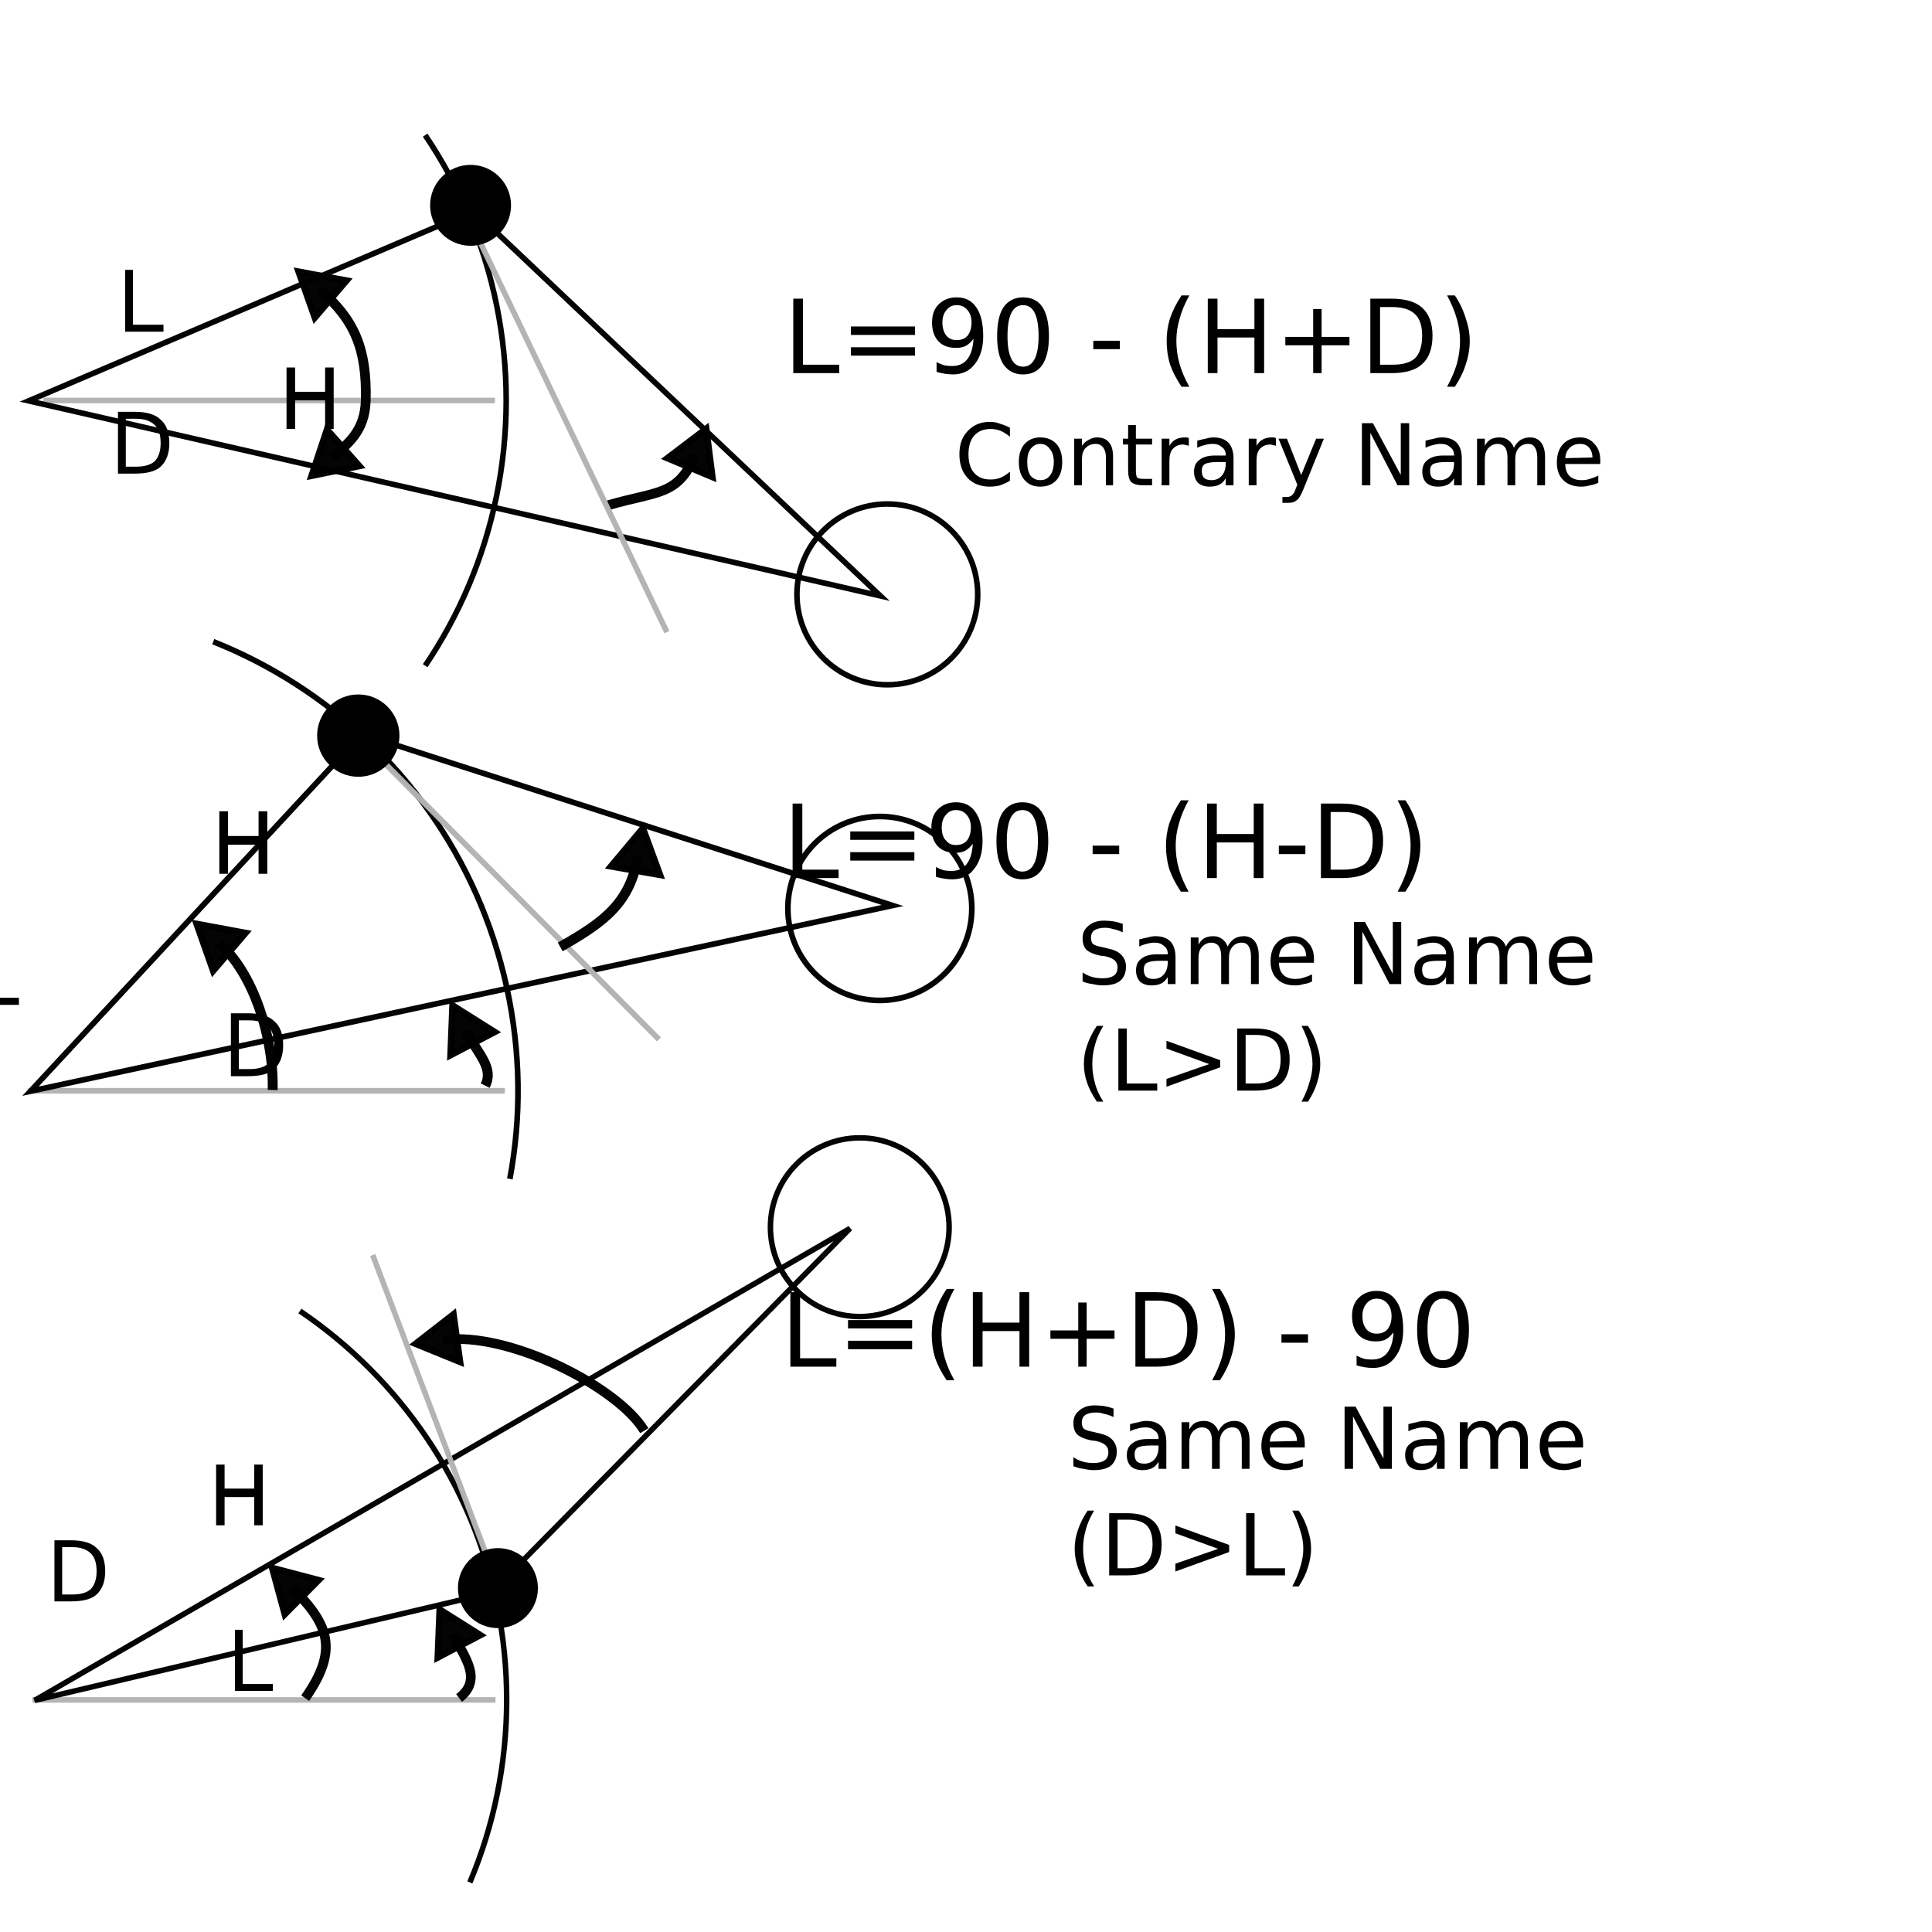
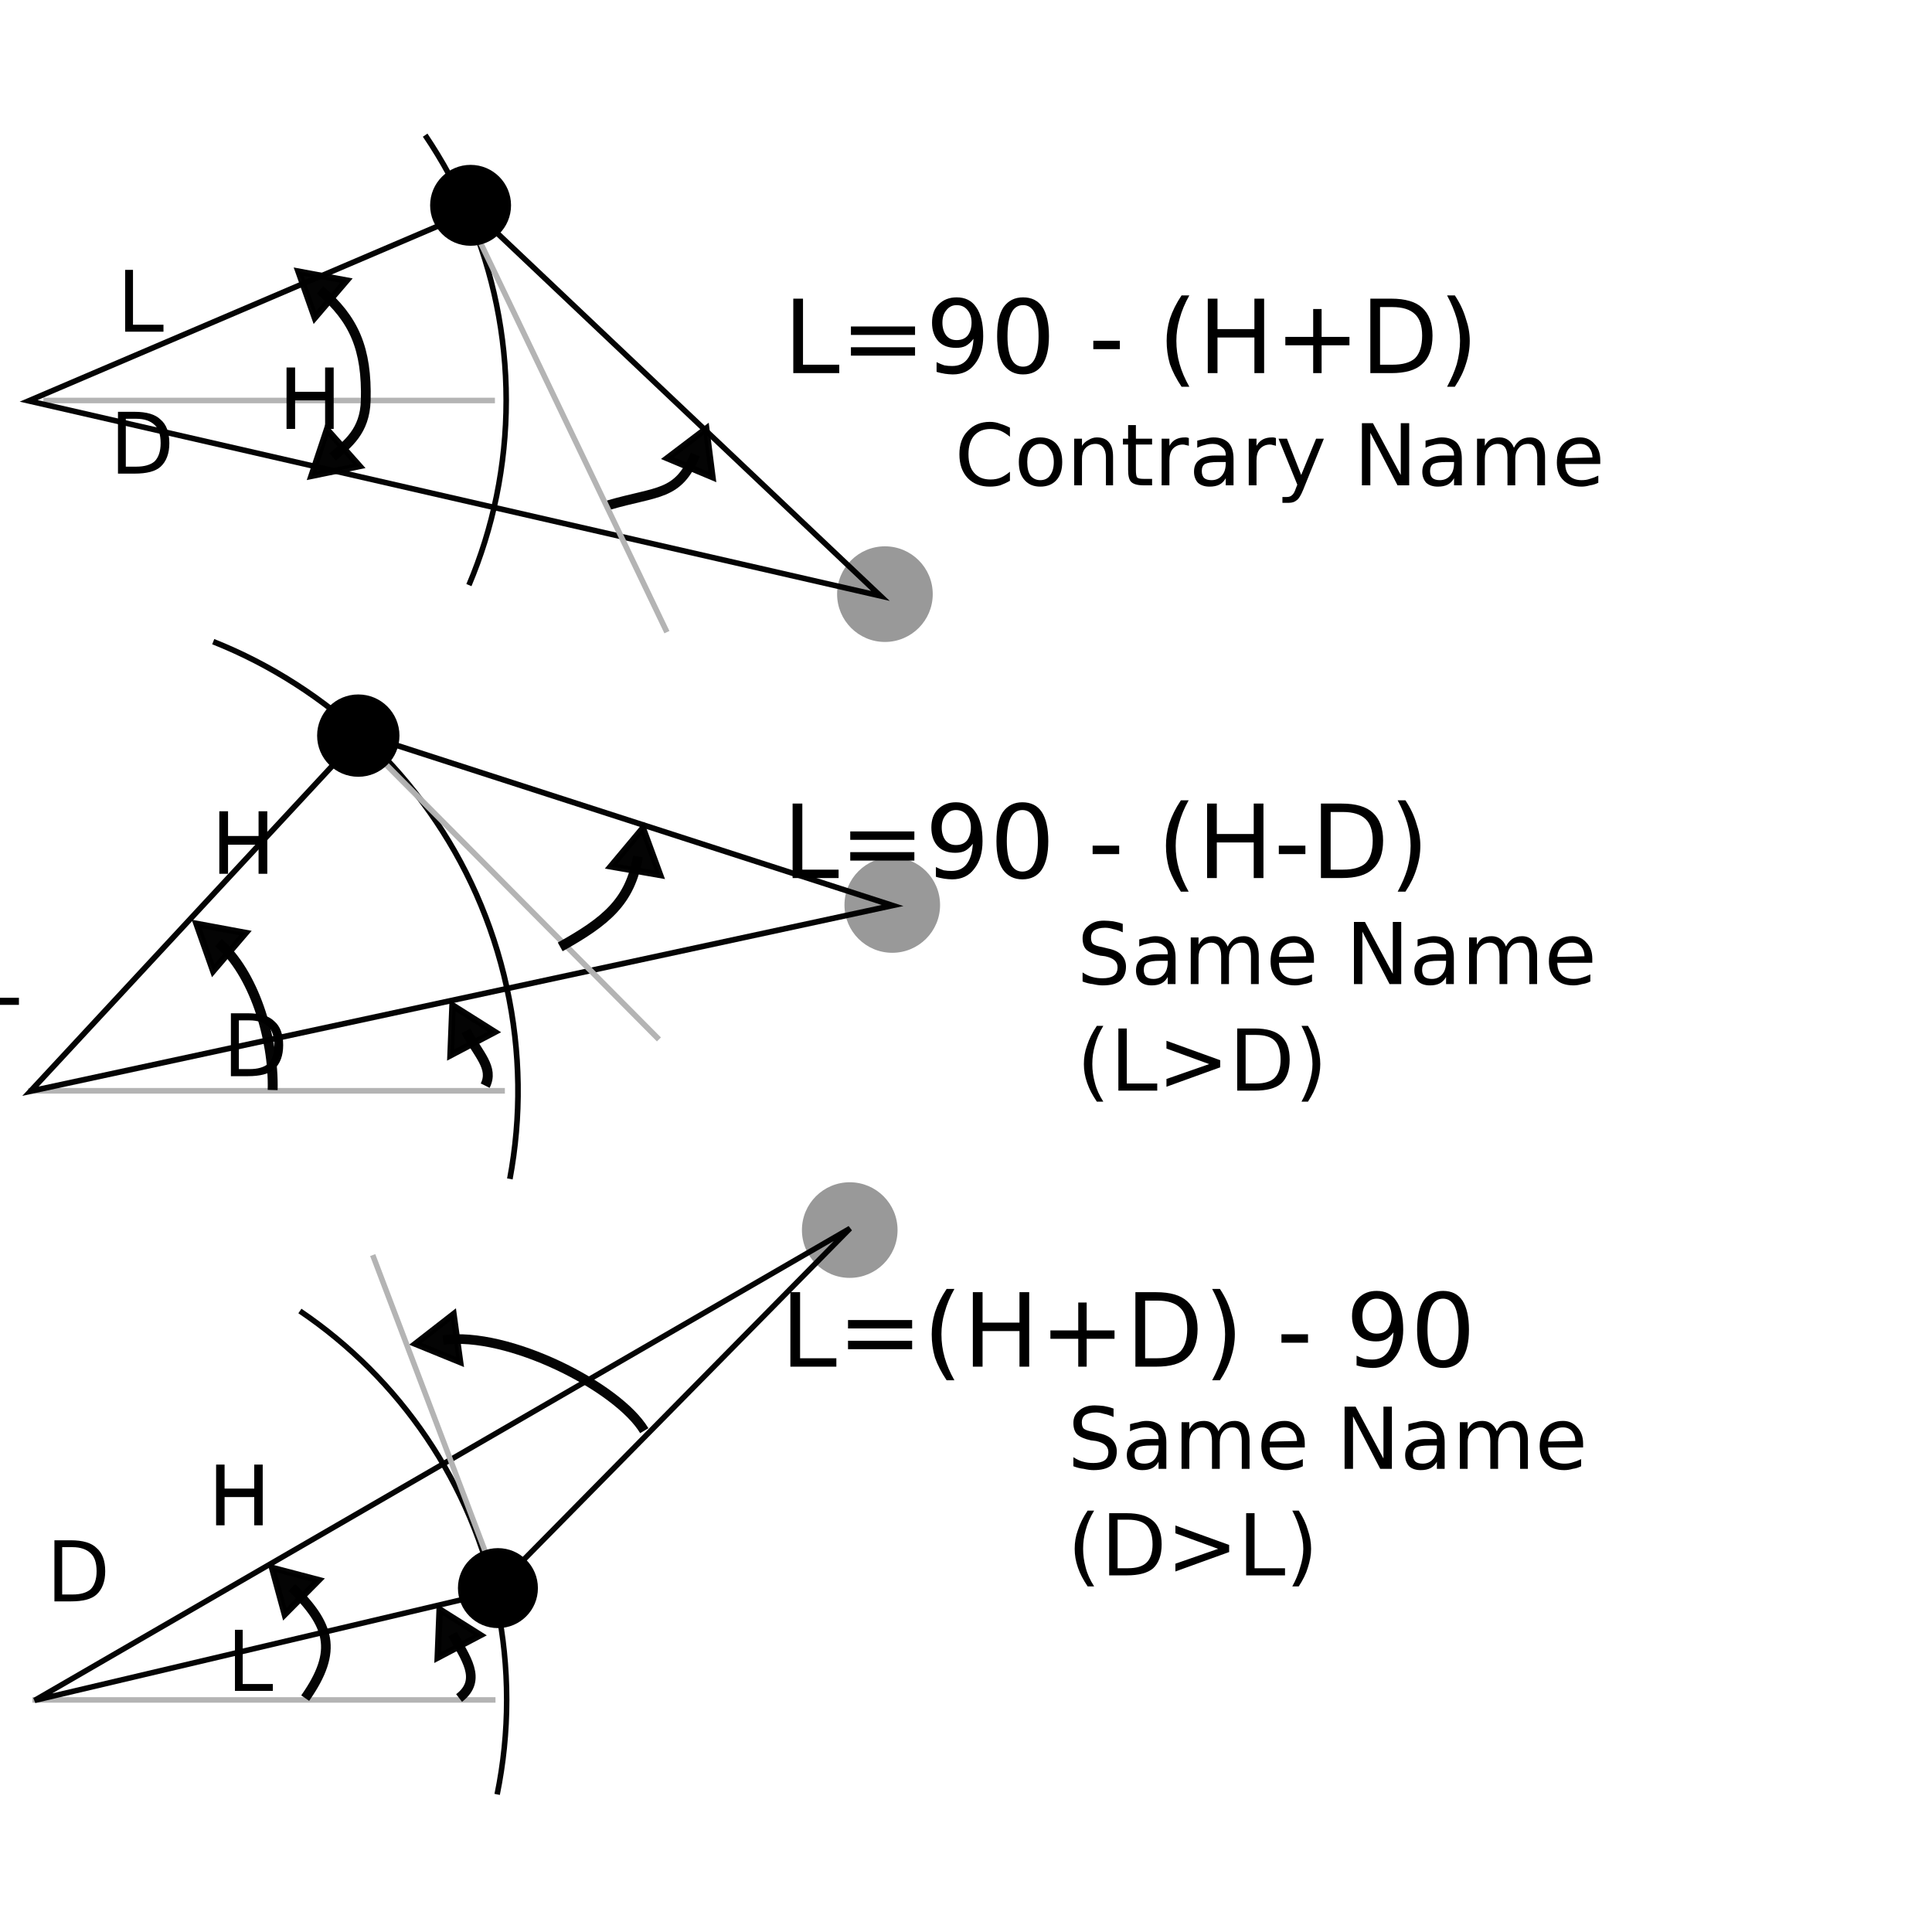
<svg xmlns="http://www.w3.org/2000/svg" width="80mm" height="80mm" viewBox="0 0 80 80" version="1.1" id="svg1">
  <defs id="defs1">
    <marker style="overflow:visible" id="marker28" refX="0" refY="0" orient="auto-start-reverse" markerWidth="1" markerHeight="1" viewBox="0 0 1 1" preserveAspectRatio="xMidYMid">
      <path transform="scale(0.5)" style="fill:context-stroke;fill-rule:evenodd;stroke:context-stroke;stroke-width:1pt" d="M 5.77,0 -2.88,5 V -5 Z" id="path28" />
    </marker>
    <marker style="overflow:visible" id="Triangle" refX="0" refY="0" orient="auto-start-reverse" markerWidth="1" markerHeight="1" viewBox="0 0 1 1" preserveAspectRatio="xMidYMid">
      <path transform="scale(0.5)" style="fill:context-stroke;fill-rule:evenodd;stroke:context-stroke;stroke-width:1pt" d="M 5.77,0 -2.88,5 V -5 Z" id="path135" />
    </marker>
    <marker style="overflow:visible" id="marker28-4" refX="0" refY="0" orient="auto-start-reverse" markerWidth="1" markerHeight="1" viewBox="0 0 1 1" preserveAspectRatio="xMidYMid">
      <path transform="scale(0.5)" style="fill:context-stroke;fill-rule:evenodd;stroke:context-stroke;stroke-width:1pt" d="M 5.77,0 -2.88,5 V -5 Z" id="path28-5" />
    </marker>
    <marker style="overflow:visible" id="marker28-8" refX="0" refY="0" orient="auto-start-reverse" markerWidth="1" markerHeight="1" viewBox="0 0 1 1" preserveAspectRatio="xMidYMid">
      <path transform="scale(0.5)" style="fill:context-stroke;fill-rule:evenodd;stroke:context-stroke;stroke-width:1pt" d="M 5.77,0 -2.88,5 V -5 Z" id="path28-7" />
    </marker>
    <marker style="overflow:visible" id="marker28-2" refX="0" refY="0" orient="auto-start-reverse" markerWidth="1" markerHeight="1" viewBox="0 0 1 1" preserveAspectRatio="xMidYMid">
      <path transform="scale(0.5)" style="fill:context-stroke;fill-rule:evenodd;stroke:context-stroke;stroke-width:1pt" d="M 5.77,0 -2.88,5 V -5 Z" id="path28-2" />
    </marker>
    <marker style="overflow:visible" id="marker28-1" refX="0" refY="0" orient="auto-start-reverse" markerWidth="1" markerHeight="1" viewBox="0 0 1 1" preserveAspectRatio="xMidYMid">
      <path transform="scale(0.5)" style="fill:context-stroke;fill-rule:evenodd;stroke:context-stroke;stroke-width:1pt" d="M 5.77,0 -2.88,5 V -5 Z" id="path28-59" />
    </marker>
  </defs>
  <g id="layer1" transform="translate(-96.43532,-33.60324)">
    <g id="g24" transform="matrix(1.716316,0,0,1.716316,-69.07815,-24.07054)">
      <g id="g8">
        <text xml:space="preserve" style="font-size:2.467px;line-height:1.25;font-family:'Bitstream Vera Sans';-inkscape-font-specification:'Bitstream Vera Sans';text-align:end;letter-spacing:0px;word-spacing:0px;text-anchor:end;stroke-width:0.265" x="139.165" y="42.606" id="text8">
          <tspan id="tspan8" style="font-size:2.467px;stroke-width:0.265" x="139.165" y="42.606">L=90 - (H+D)</tspan>
        </text>
        <g id="g28" transform="matrix(1.344522,0,0,1.344522,-35.29145,-13.43054)">
-           <path id="path1" style="fill:none;stroke:#000000;stroke-width:0.1;stroke-opacity:0.982" d="m 105.602,37.407 c 0.306,0.453 0.57,0.937 0.785,1.446 0.215,0.509 0.383,1.044 0.496,1.598 0.113,0.554 0.173,1.128 0.173,1.716 0,0.588 -0.06,1.162 -0.173,1.716 -0.113,0.554 -0.281,1.089 -0.496,1.598 -0.215,0.509 -0.479,0.993 -0.785,1.446" />
+           <path id="path1" style="fill:none;stroke:#000000;stroke-width:0.1;stroke-opacity:0.982" d="m 105.602,37.407 c 0.306,0.453 0.57,0.937 0.785,1.446 0.215,0.509 0.383,1.044 0.496,1.598 0.113,0.554 0.173,1.128 0.173,1.716 0,0.588 -0.06,1.162 -0.173,1.716 -0.113,0.554 -0.281,1.089 -0.496,1.598" />
          <path style="fill:none;stroke:#b3b3b3;stroke-width:0.1;stroke-opacity:0.982" d="m 98.752,42.168 h 8.102" id="path2" />
-           <circle style="fill:none;stroke:#000000;stroke-width:0.1;stroke-opacity:0.982" id="path3" cx="113.895" cy="45.647" r="1.622" />
+           <circle style="fill:#999999;stroke:none;stroke-width:0.053;stroke-opacity:0.982" id="circle9-4-5" cx="113.852" cy="45.643" r="0.858" />
          <path style="fill:none;stroke:#000000;stroke-width:0.1;stroke-opacity:0.982" d="m 113.771,45.675 -15.284,-3.5 7.985,-3.41 z" id="path4" />
          <path style="fill:none;stroke:#000000;stroke-width:0.175;stroke-dasharray:none;stroke-opacity:0.982;marker-start:url(#marker28-2)" d="m 110.45,43.14 c -0.313,0.746 -0.672,0.647 -1.564,0.908" id="path26-1-1" />
          <path style="fill:none;stroke:#b3b3b3;stroke-width:0.1;stroke-opacity:0.982" d="m 106.56,39.265 3.38,7.06" id="path5" />
          <text xml:space="preserve" style="font-size:0.922px;line-height:1.25;font-family:'Bitstream Vera Sans';-inkscape-font-specification:'Bitstream Vera Sans';text-align:end;letter-spacing:0px;word-spacing:0px;text-anchor:end;white-space:pre;inline-size:0;stroke-width:0.058" x="108.082" y="41.405" id="text5" transform="matrix(1.640626,0,0,1.640626,-67.93356,-25.25369)">
            <tspan id="tspan5" style="stroke-width:0.058" x="108.082" y="41.405">H</tspan>
          </text>
          <text xml:space="preserve" style="font-size:1.512px;line-height:1.25;font-family:'Bitstream Vera Sans';-inkscape-font-specification:'Bitstream Vera Sans';text-align:end;letter-spacing:0px;word-spacing:0px;text-anchor:end;stroke-width:0.095" x="106.191" y="40.935" id="text6">
            <tspan id="tspan6" style="stroke-width:0.095" x="106.191" y="40.935">L</tspan>
          </text>
          <text xml:space="preserve" style="font-size:1.512px;line-height:1.25;font-family:'Bitstream Vera Sans';-inkscape-font-specification:'Bitstream Vera Sans';text-align:end;letter-spacing:0px;word-spacing:0px;text-anchor:end;stroke-width:0.095" x="106.383" y="43.48" id="text7">
            <tspan id="tspan7" style="stroke-width:0.095" x="106.383" y="43.48">D</tspan>
          </text>
          <circle style="fill:#000000;stroke:none;stroke-width:0.058;stroke-opacity:0.982" id="path24" cx="106.417" cy="38.666" r="0.726" />
          <path style="fill:none;stroke:#000000;stroke-width:0.175;stroke-dasharray:none;stroke-opacity:0.982;marker-start:url(#Triangle);marker-end:url(#marker28)" d="m 103.715,40.185 c 0.615,0.526 0.844,1.056 0.821,1.985 -0.017,0.552 -0.32,0.771 -0.594,1.014" id="path26" />
        </g>
        <text xml:space="preserve" style="font-size:2.055px;line-height:1.25;font-family:'Bitstream Vera Sans';-inkscape-font-specification:'Bitstream Vera Sans';text-align:center;letter-spacing:0px;word-spacing:0px;text-anchor:middle;stroke-width:0.154" x="130.253" y="45.315" id="text24-7-9">
          <tspan id="tspan24-0-2" style="font-size:2.055px;text-align:center;text-anchor:middle;stroke-width:0.154" x="130.253" y="45.315">Contrary Name</tspan>
        </text>
      </g>
      <g id="g13" transform="translate(-0.1726695,14.72862)">
        <g id="g29" transform="matrix(1.368043,0,0,1.368043,-46.22733,-12.49617)">
          <path id="circle8" style="fill:none;stroke:#000000;stroke-width:0.1;stroke-opacity:0.982" d="m 108.169,34.247 c 0.508,0.202 0.995,0.453 1.453,0.747 0.459,0.294 0.889,0.632 1.285,1.009 0.396,0.377 0.757,0.794 1.076,1.245 0.319,0.452 0.597,0.938 0.826,1.455 0.229,0.517 0.41,1.065 0.536,1.639 0.126,0.574 0.19,1.148 0.198,1.713 0.008,0.566 -0.042,1.124 -0.143,1.667" />
          <path style="fill:none;stroke:#b3b3b3;stroke-width:0.1;stroke-opacity:0.982" d="m 104.904,42.168 h 8.408" id="path8" />
-           <circle style="fill:none;stroke:#000000;stroke-width:0.1;stroke-opacity:0.982" id="circle9" cx="119.925" cy="38.952" r="1.622" />
+           <circle style="fill:#999999;stroke:none;stroke-width:0.052;stroke-opacity:0.982" id="circle9-4-7" cx="120.144" cy="38.891" r="0.843" />
          <path style="fill:none;stroke:#000000;stroke-width:0.1;stroke-opacity:0.982" d="m 120.149,38.9 -15.203,3.275 5.843,-6.298 z" id="path9" />
          <path style="fill:none;stroke:#b3b3b3;stroke-width:0.1;stroke-opacity:0.982" d="m 110.796,35.99 5.233,5.272" id="path10" />
          <circle style="fill:#000000;stroke:none;stroke-width:0.058;stroke-opacity:0.982" id="path24-5" cx="110.727" cy="35.904" r="0.726" />
          <path style="fill:none;stroke:#000000;stroke-width:0.175;stroke-dasharray:none;stroke-opacity:0.982;marker-start:url(#marker28)" d="m 108.261,39.554 c 0.615,0.526 0.979,1.671 0.956,2.6" id="path26-1" />
          <path style="fill:none;stroke:#000000;stroke-width:0.175;stroke-dasharray:none;stroke-opacity:0.982;marker-start:url(#marker28-8)" d="m 115.659,38.036 c -0.139,0.797 -0.56,1.141 -1.371,1.594" id="path26-1-7" />
          <path style="fill:none;stroke:#000000;stroke-width:0.175;stroke-dasharray:none;stroke-opacity:0.982;marker-start:url(#marker28)" d="m 112.625,41.111 c 0.222,0.422 0.497,0.651 0.34,0.966" id="path29" />
          <text xml:space="preserve" style="font-size:0.922px;line-height:1.25;font-family:'Bitstream Vera Sans';-inkscape-font-specification:'Bitstream Vera Sans';text-align:end;letter-spacing:0px;word-spacing:0px;text-anchor:end;white-space:pre;inline-size:0;stroke-width:0.058" x="108.082" y="41.405" id="text5-7" transform="matrix(1.640626,0,0,1.640626,-62.77175,-29.59147)">
            <tspan id="tspan5-8" style="stroke-width:0.058" x="108.082" y="41.405">H</tspan>
          </text>
          <text xml:space="preserve" style="font-size:1.512px;line-height:1.25;font-family:'Bitstream Vera Sans';-inkscape-font-specification:'Bitstream Vera Sans';text-align:end;letter-spacing:0px;word-spacing:0px;text-anchor:end;stroke-width:0.095" x="110.026" y="40.654" id="text6-4">
            <tspan id="tspan6-5" style="stroke-width:0.095" x="110.026" y="40.654">L</tspan>
          </text>
          <text xml:space="preserve" style="font-size:1.512px;line-height:1.25;font-family:'Bitstream Vera Sans';-inkscape-font-specification:'Bitstream Vera Sans';text-align:end;letter-spacing:0px;word-spacing:0px;text-anchor:end;stroke-width:0.095" x="114.773" y="41.912" id="text7-0">
            <tspan id="tspan7-3" style="stroke-width:0.095" x="114.773" y="41.912">D</tspan>
          </text>
        </g>
        <text xml:space="preserve" style="font-size:2.467px;line-height:1.25;font-family:'Bitstream Vera Sans';-inkscape-font-specification:'Bitstream Vera Sans';text-align:end;letter-spacing:0px;word-spacing:0px;text-anchor:end;stroke-width:0.265" x="138.143" y="40.06" id="text13">
          <tspan id="tspan13" style="font-size:2.467px;stroke-width:0.265" x="138.143" y="40.06">L=90 - (H-D)</tspan>
        </text>
        <text xml:space="preserve" style="font-size:2.055px;line-height:1.25;font-family:'Bitstream Vera Sans';-inkscape-font-specification:'Bitstream Vera Sans';text-align:start;letter-spacing:0px;word-spacing:0px;text-anchor:start;stroke-width:0.154" x="122.585" y="42.618" id="text24-7">
          <tspan id="tspan24-0" style="font-size:2.055px;text-align:start;text-anchor:start;stroke-width:0.154" x="122.585" y="42.618">Same Name</tspan>
          <tspan style="font-size:2.055px;text-align:start;text-anchor:start;stroke-width:0.154" x="122.585" y="45.187" id="tspan30">(L&gt;D)</tspan>
        </text>
      </g>
      <g id="g23" transform="translate(0,26.90754)">
        <text xml:space="preserve" style="font-size:2.467px;line-height:1.25;font-family:'Bitstream Vera Sans';-inkscape-font-specification:'Bitstream Vera Sans';text-align:end;letter-spacing:0px;word-spacing:0px;text-anchor:end;stroke-width:0.265" x="139.096" y="39.668" id="text23">
          <tspan id="tspan23" style="font-size:2.467px;stroke-width:0.265" x="139.096" y="39.668">L=(H+D) - 90</tspan>
        </text>
        <text xml:space="preserve" style="font-size:2.055px;line-height:1.25;font-family:'Bitstream Vera Sans';-inkscape-font-specification:'Bitstream Vera Sans';text-align:start;letter-spacing:0px;word-spacing:0px;text-anchor:start;stroke-width:0.154" x="122.192" y="42.135" id="text24">
          <tspan id="tspan24" style="font-size:2.055px;text-align:start;text-anchor:start;stroke-width:0.154" x="122.192" y="42.135">Same Name</tspan>
          <tspan style="font-size:2.055px;text-align:start;text-anchor:start;stroke-width:0.154" x="122.192" y="44.705" id="tspan31">(D&gt;L)</tspan>
        </text>
        <g id="g29-4" transform="matrix(1.328942,0,0,1.328942,-42.1953,-8.330521)">
-           <path id="circle8-7" style="fill:none;stroke:#000000;stroke-width:0.1;stroke-opacity:0.982" d="m 109.761,35.107 c 0.453,0.306 0.875,0.655 1.26,1.04 0.385,0.385 0.734,0.807 1.04,1.26 0.306,0.453 0.57,0.937 0.785,1.446 0.215,0.509 0.383,1.044 0.496,1.598 0.113,0.554 0.173,1.128 0.173,1.716 0,0.588 -0.06,1.162 -0.173,1.716 -0.113,0.554 -0.281,1.089 -0.496,1.598" />
+           <path id="circle8-7" style="fill:none;stroke:#000000;stroke-width:0.1;stroke-opacity:0.982" d="m 109.761,35.107 c 0.453,0.306 0.875,0.655 1.26,1.04 0.385,0.385 0.734,0.807 1.04,1.26 0.306,0.453 0.57,0.937 0.785,1.446 0.215,0.509 0.383,1.044 0.496,1.598 0.113,0.554 0.173,1.128 0.173,1.716 0,0.588 -0.06,1.162 -0.173,1.716" />
          <path style="fill:none;stroke:#b3b3b3;stroke-width:0.1;stroke-opacity:0.982" d="m 104.904,42.168 h 8.408" id="path8-4" />
-           <circle style="fill:none;stroke:#000000;stroke-width:0.1;stroke-opacity:0.982" id="circle9-4" cx="119.925" cy="33.586" r="1.622" />
+           <circle style="fill:#999999;stroke:none;stroke-width:0.054;stroke-opacity:0.982" id="circle9-4" cx="119.743" cy="33.638" r="0.868" />
          <path style="fill:none;stroke:#000000;stroke-width:0.1;stroke-opacity:0.982" d="m 119.748,33.608 -14.802,8.568 8.288,-1.954 z" id="path9-3" />
          <path style="fill:none;stroke:#000000;stroke-width:0.175;stroke-dasharray:none;stroke-opacity:0.982;marker-start:url(#marker28-1)" d="m 112.36,35.634 c 1.181,-0.163 3.174,0.85 3.653,1.646" id="path26-1-9" />
          <path style="fill:none;stroke:#b3b3b3;stroke-width:0.1;stroke-opacity:0.982" d="m 113.424,40.261 -2.341,-6.169" id="path10-0" />
          <circle style="fill:#000000;stroke:none;stroke-width:0.058;stroke-opacity:0.982" id="path24-5-7" cx="113.356" cy="40.138" r="0.726" />
          <path style="fill:none;stroke:#000000;stroke-width:0.175;stroke-dasharray:none;stroke-opacity:0.982;marker-start:url(#marker28-4)" d="m 109.615,40.126 c 0.675,0.669 0.857,1.134 0.242,2.009" id="path26-1-8" />
          <path style="fill:none;stroke:#000000;stroke-width:0.175;stroke-dasharray:none;stroke-opacity:0.982;marker-start:url(#marker28-4)" d="m 112.533,40.972 c 0.222,0.422 0.553,0.827 0.118,1.161" id="path29-6" />
          <text xml:space="preserve" style="font-size:0.922px;line-height:1.25;font-family:'Bitstream Vera Sans';-inkscape-font-specification:'Bitstream Vera Sans';text-align:end;letter-spacing:0px;word-spacing:0px;text-anchor:end;white-space:pre;inline-size:0;stroke-width:0.058" x="108.082" y="41.405" id="text5-7-8" transform="matrix(1.640626,0,0,1.640626,-62.80825,-28.93442)">
            <tspan id="tspan5-8-8" style="stroke-width:0.058" x="108.082" y="41.405">H</tspan>
          </text>
          <text xml:space="preserve" style="font-size:1.512px;line-height:1.25;font-family:'Bitstream Vera Sans';-inkscape-font-specification:'Bitstream Vera Sans';text-align:end;letter-spacing:0px;word-spacing:0px;text-anchor:end;stroke-width:0.095" x="114.553" y="42.005" id="text6-4-4">
            <tspan id="tspan6-5-3" style="stroke-width:0.095" x="114.553" y="42.005">L</tspan>
          </text>
          <text xml:space="preserve" style="font-size:1.512px;line-height:1.25;font-family:'Bitstream Vera Sans';-inkscape-font-specification:'Bitstream Vera Sans';text-align:end;letter-spacing:0px;word-spacing:0px;text-anchor:end;stroke-width:0.095" x="111.597" y="40.379" id="text7-0-1">
            <tspan id="tspan7-3-4" style="stroke-width:0.095" x="111.597" y="40.379">D</tspan>
          </text>
        </g>
      </g>
    </g>
  </g>
</svg>
